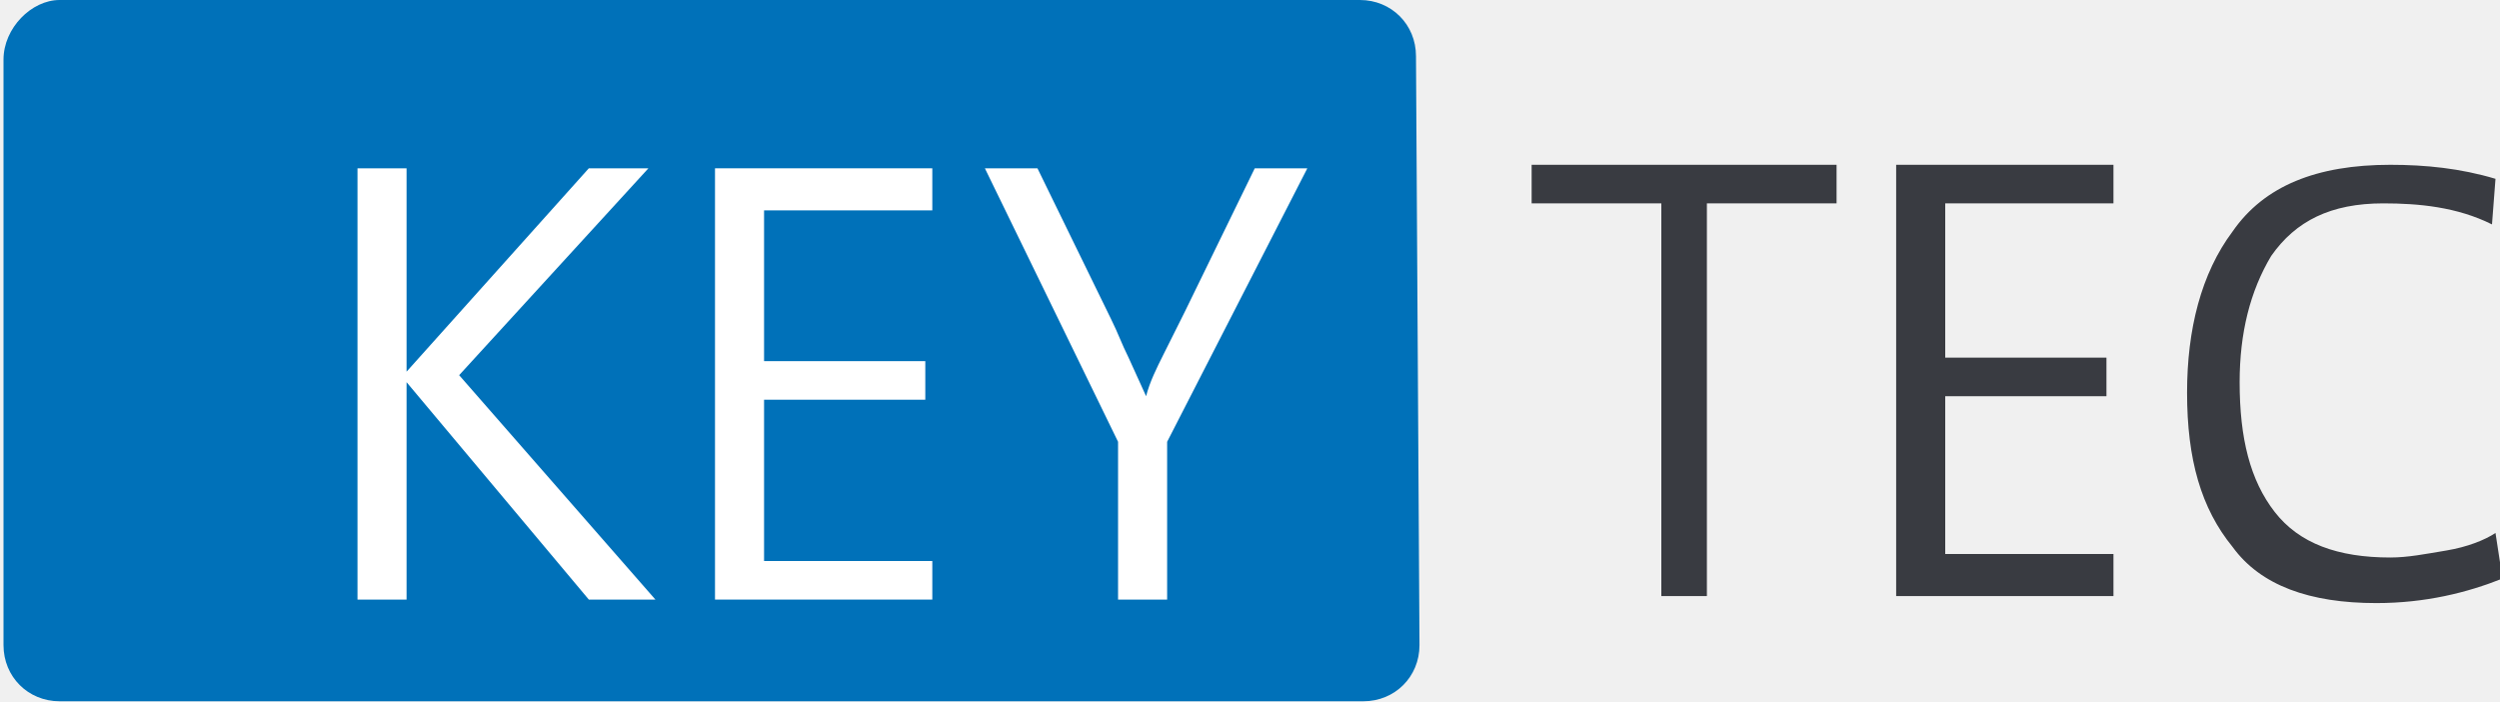
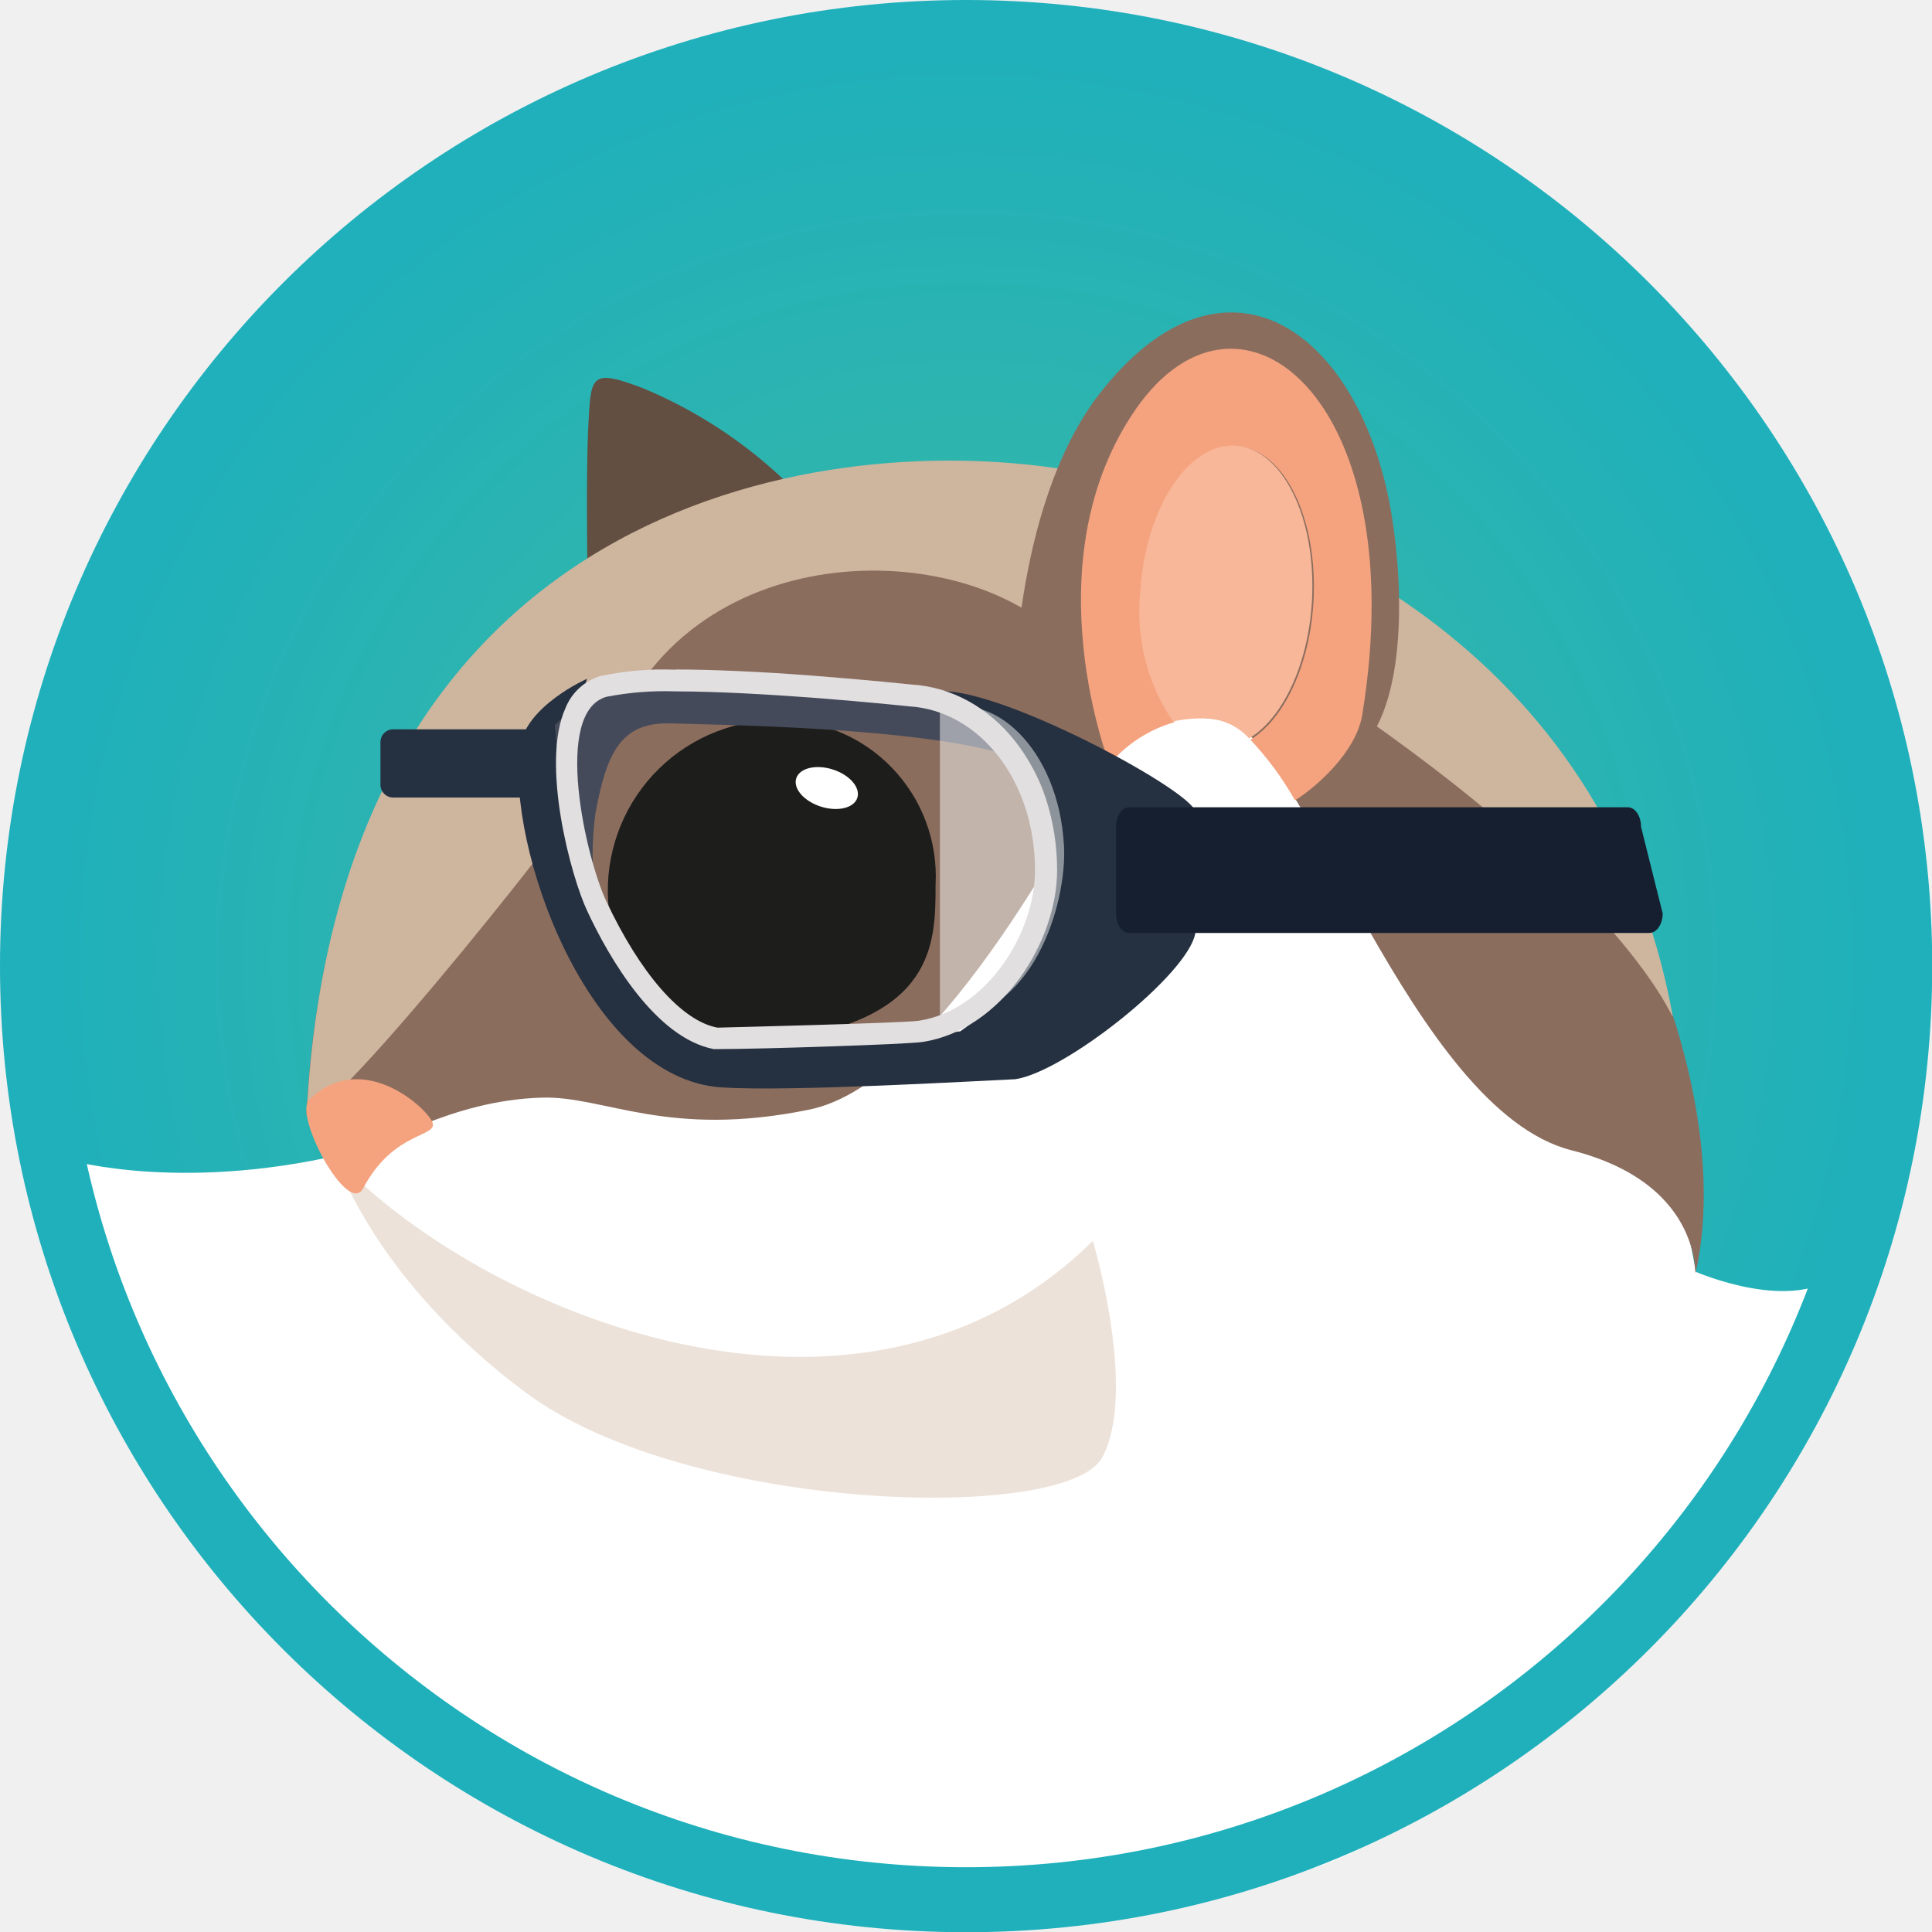
- <svg xmlns="http://www.w3.org/2000/svg" version="1.1" id="Ebene_1" x="0px" y="0px" viewBox="0 0 71.3 20" style="enable-background:new 0 0 71.3 20;" xml:space="preserve">
-   <style type="text/css">
- 	.st0{fill:#0071B9;}
- 	.st1{fill:#393B41;}
- 	.st2{fill:#FFFFFF;}
- </style>
-   <path class="st0" d="M40.5,18.4c0,0.9-0.7,1.6-1.6,1.6H1.7c-0.9,0-1.6-0.7-1.6-1.6V1.7C0.1,0.8,0.9,0,1.7,0h37.1  c0.9,0,1.6,0.7,1.6,1.6L40.5,18.4L40.5,18.4z" />
-   <g>
-     <polygon class="st1" points="52.4,5.8 48.7,5.8 48.7,17 47.4,17 47.4,5.8 43.7,5.8 43.7,4.7 52.4,4.7  " />
-     <polygon class="st1" points="60.3,17 54.1,17 54.1,4.7 60.3,4.7 60.3,5.8 55.5,5.8 55.5,10.2 60.1,10.2 60.1,11.3 55.5,11.3    55.5,15.8 60.3,15.8  " />
-     <path class="st1" d="M71.4,16.5c-1,0.4-2.2,0.7-3.6,0.7c-1.9,0-3.3-0.5-4.1-1.6c-0.9-1.1-1.3-2.5-1.3-4.4c0-1.8,0.4-3.4,1.3-4.6   c0.9-1.3,2.4-1.9,4.5-1.9c1,0,2,0.1,3,0.4l-0.1,1.3c-1-0.5-2.1-0.6-3.1-0.6c-1.5,0-2.5,0.5-3.2,1.5c-0.6,1-0.9,2.2-0.9,3.6   c0,1.6,0.3,2.8,1,3.7s1.8,1.3,3.3,1.3c0.5,0,1-0.1,1.6-0.2c0.6-0.1,1.1-0.3,1.4-0.5L71.4,16.5z" />
-   </g>
-   <g>
-     <polygon class="st2" points="16.8,17.1 11.6,10.9 11.6,17.1 10.2,17.1 10.2,4.8 11.6,4.8 11.6,10.6 16.8,4.8 18.5,4.8 13.1,10.7    18.7,17.1  " />
-     <polygon class="st2" points="26.6,6 21.8,6 21.8,10.3 26.4,10.3 26.4,11.4 21.8,11.4 21.8,16 26.6,16 26.6,17.1 20.4,17.1    20.4,4.8 26.6,4.8  " />
-     <path class="st2" d="M33.3,12.6v4.5h-1.4v-4.5l-3.8-7.8h1.5l2.1,4.3c0.2,0.4,0.3,0.7,0.5,1.1l0.5,1.1l0,0c0.1-0.4,0.3-0.8,0.5-1.2   l0.6-1.2l2-4.1h1.5L33.3,12.6z" />
+ <svg xmlns="http://www.w3.org/2000/svg" viewBox="0 0 89.17 89.17">
+   <defs>
+     <style>.cls-1,.cls-16{stroke:#1fb0bb;}.cls-1,.cls-13,.cls-16{stroke-miterlimit:10;}.cls-1{fill:url(#Unbenannter_Verlauf_9);}.cls-2{fill:#634e42;}.cls-14,.cls-3{fill:#fff;}.cls-4{fill:#8b6d5e;}.cls-5,.cls-6{fill:#ceb59e;}.cls-6{opacity:0.39;}.cls-7{fill:#f5a37f;}.cls-8{fill:#f8b798;}.cls-9{fill:#1d1d1b;}.cls-10{fill:#253040;}.cls-11{fill:#161f2f;}.cls-12{fill:#454a5a;}.cls-13,.cls-16{fill:none;}.cls-13{stroke:#fff;stroke-width:0.75px;}.cls-14{opacity:0.48;}.cls-15{fill:#e1dfe0;}.cls-16{stroke-width:3px;}</style>
+     <radialGradient id="Unbenannter_Verlauf_9" cx="44.59" cy="44.34" r="43.09" gradientUnits="userSpaceOnUse">
+       <stop offset="0" stop-color="#1fb0bb" />
+       <stop offset="0.49" stop-color="#30b5ad" />
+       <stop offset="1" stop-color="#1fb0bb" />
+     </radialGradient>
+   </defs>
+   <g id="Ebene_2" data-name="Ebene 2">
+     <g id="circle">
+       <circle class="cls-1" cx="44.59" cy="44.34" r="43.09" />
+       <path class="cls-2" d="M27.11,26s-.07-4.3.05-6.48.11-2.52,2.52-1.6a21.4,21.4,0,0,1,6.6,4.32C37.33,23.3,27.11,26,27.11,26Z" />
+       <path class="cls-3" d="M78.27,58.7s4.58,2,6.69,0-4.62,13.71-15.4,21c-6.26,7.64-12.73,8-23.17,8-22.28,0-31.53-10.9-34.63-15.17-3.95-5.45-7.93-7.72-8.61-19,0,0,5.44,1.61,13.41-.44,3.59-1.94,5.23-6.14,6.07-6.14S43.07,36.25,43.07,36.25l13.27-4.09S69.6,42.49,72.68,43.33,78.27,58.7,78.27,58.7Z" />
+       <path class="cls-4" d="M55.07,24.1c-3.67-1-8.66-3.23-15.31-2.46-1.65.19-24.18,1.76-25.62,29.82,1.3.16,1.37,1.55,2.42,1.55s4.17-2.23,8.46-2.35c2.89-.08,5.77,1.89,12.3.56C43.55,50,50.16,36.5,50.87,35.65s2.52-3.25,5.88-2.31,8.43,17.88,15.78,19.75c6.34,1.61,5.61,6.19,5.74,5.61C80.66,48.06,71.16,28.28,55.07,24.1Z" />
+       <path class="cls-5" d="M77.2,46.87c-3.11-17-17.78-23.55-28.05-25.2-11.67-1.87-33.57,1.74-35,29.8,1.3.16,13.41-15.09,13.68-16.1C30.64,25,43.49,24.49,48.69,29.16,49.52,29.9,55,27.5,62.8,33,75.71,42,77.3,47.45,77.2,46.87Z" />
+       <path class="cls-6" d="M15.5,53.45c6.71,7.13,24.16,14.47,34.94,3.82,0,0,2.08,6.95.43,10s-19.2,2.53-26.61-3C17.19,59,15.5,53.45,15.5,53.45h0" />
+       <path class="cls-4" d="M64,22.58c-1.84-7.93-7.88-11.41-13.32-4.32-4,5.27-3.9,14.54-3.9,14.54s3.32-1.61,5.61-2.52,9.41,5.83,10.82,3.81C65.18,31.27,64.61,25.22,64,22.58Z" />
+       <path class="cls-7" d="M52.21,19.2c-4.55,7-1,16.07-1,16.07a6.16,6.16,0,0,1,3-1.94,9,9,0,0,1-1.51-6c.24-3.85,2.2-6.86,4.39-6.73s3.76,3.36,3.53,7.21c-.18,2.95-1.38,5.4-2.91,6.33a14.42,14.42,0,0,1,2.06,2.8c.87-.54,2.8-2.16,3.1-3.93C65.3,18.24,57,11.75,52.21,19.2Z" />
+       <path class="cls-8" d="M60.55,27.78c.23-3.85-1.35-7.08-3.53-7.21s-4.15,2.88-4.39,6.73a9,9,0,0,0,1.51,6,6.16,6.16,0,0,1,1.51-.14,2.78,2.78,0,0,1,2,.92C59.17,33.18,60.37,30.73,60.55,27.78Z" />
+       <path class="cls-7" d="M14.27,50.76c2.38-2.32,5.3.25,5.67,1s-1.75.37-3.18,3.09C16.05,56.16,13.54,51.47,14.27,50.76Z" />
+       <path class="cls-9" d="M43.18,40.85c0,2.66,0,6.26-7.43,7.17-4.14.5-7.49-3.18-7.68-6.41a7.87,7.87,0,0,1,7.75-8.38A7.22,7.22,0,0,1,43.18,40.85Z" />
+       <ellipse class="cls-3" cx="38.16" cy="36.37" rx="0.9" ry="1.48" transform="translate(-8.05 61.74) rotate(-72.39)" />
+       <rect class="cls-10" x="17.56" y="33.67" width="8.71" height="3.15" rx="0.59" transform="translate(43.83 70.48) rotate(-180)" />
+       <path class="cls-10" d="M43.77,31.91c-1.61-.13-.88.25-.88.25s5.82.68,5.81,7.7a10.17,10.17,0,0,1-4.38,7.74L40,48.07l-7.89-.25-5.2-6.73a33,33,0,0,1-.64-4.94,24.35,24.35,0,0,1,.82-4.82S24.26,32.58,24,34.47c-.65,4.51,3.11,15.34,9.33,15.72,3.18.2,11.53-.29,13.53-.38,2.28-.33,8-4.85,8.31-6.75v-5.6C55,36.53,47,32.16,43.77,31.91Z" />
+       <path class="cls-11" d="M52.12,43.06h24c.34,0,.62-.4.62-.9l-1-4c0-.5-.27-.9-.61-.9H52.12c-.34,0-.61.4-.61.9v4C51.51,42.66,51.78,43.06,52.12,43.06Z" />
+       <path class="cls-12" d="M27.48,41.41a14.66,14.66,0,0,1,0-3.86C28,34.72,28.67,33.3,31,33.39c1.76.06,11.74.15,15.83,1.56.29.09-.64-1.07-.64-1.07l-1.51-1.46-6.47-.69L31.72,31l-3.67.29-2.44,2.16.29,4.18Z" />
+       <path class="cls-13" d="M43.38,32.42v0Z" />
+       <path class="cls-14" d="M49.11,39.07c.13,2.64-1.43,8-5.73,8V32.84C45.71,31.78,48.87,34.47,49.11,39.07Z" />
+       <path class="cls-15" d="M31.16,31.91c1.93,0,4.29.14,6.32.29,2.5.19,4.47.4,4.47.4,3.23.19,5.82,3.4,5.82,7.58,0,2.88-2.22,6.44-5.35,6.93-.68.11-9.31.32-9.31.32-1.68-.32-3.57-2.53-5.12-5.82-.95-2-2.49-8.74,0-9.45a14.13,14.13,0,0,1,3.19-.25m0-1h0a14,14,0,0,0-3.46.29,2.51,2.51,0,0,0-1.62,1.48c-1.16,2.56.26,7.8,1,9.36,1,2.16,3.15,5.86,5.84,6.38l.1,0h.11c2,0,8.75-.22,9.44-.33,3.66-.57,6.2-4.64,6.2-7.92,0-4.67-2.91-8.36-6.76-8.58h0s-2-.21-4.45-.4-4.74-.29-6.4-.29Z" />
+       <circle class="cls-16" cx="44.59" cy="44.59" r="43.09" />
+     </g>
  </g>
</svg>
